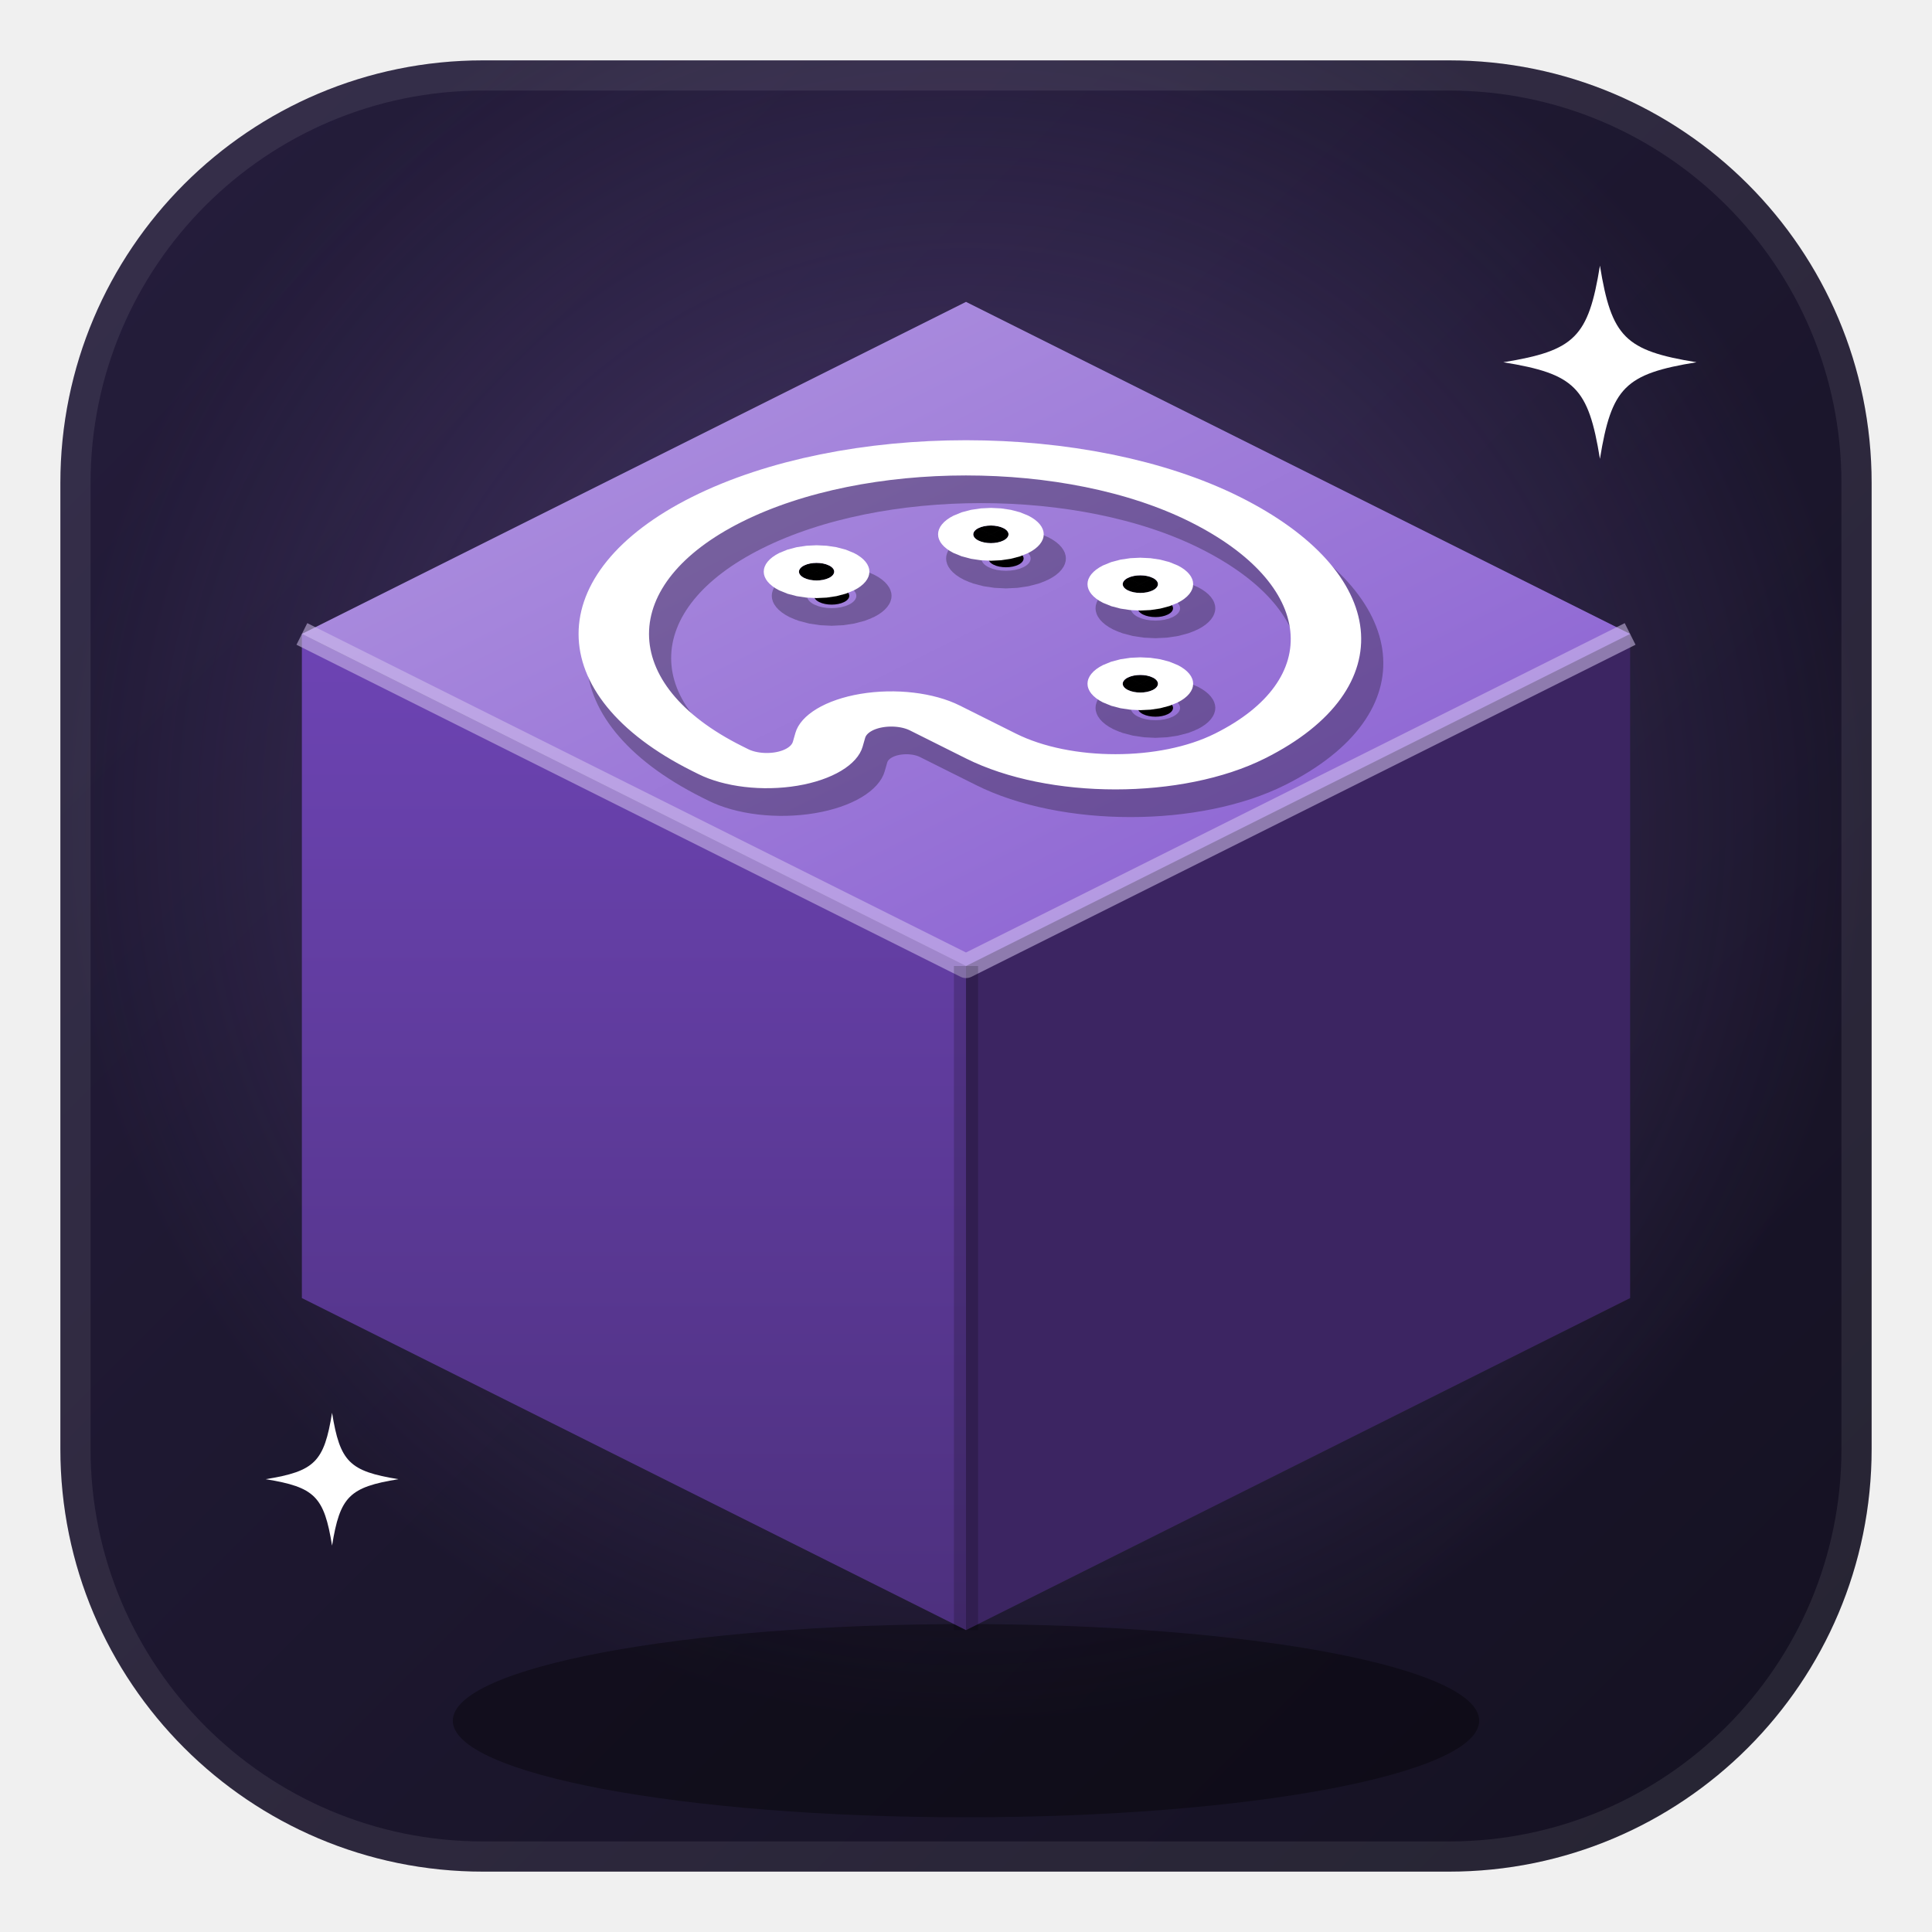
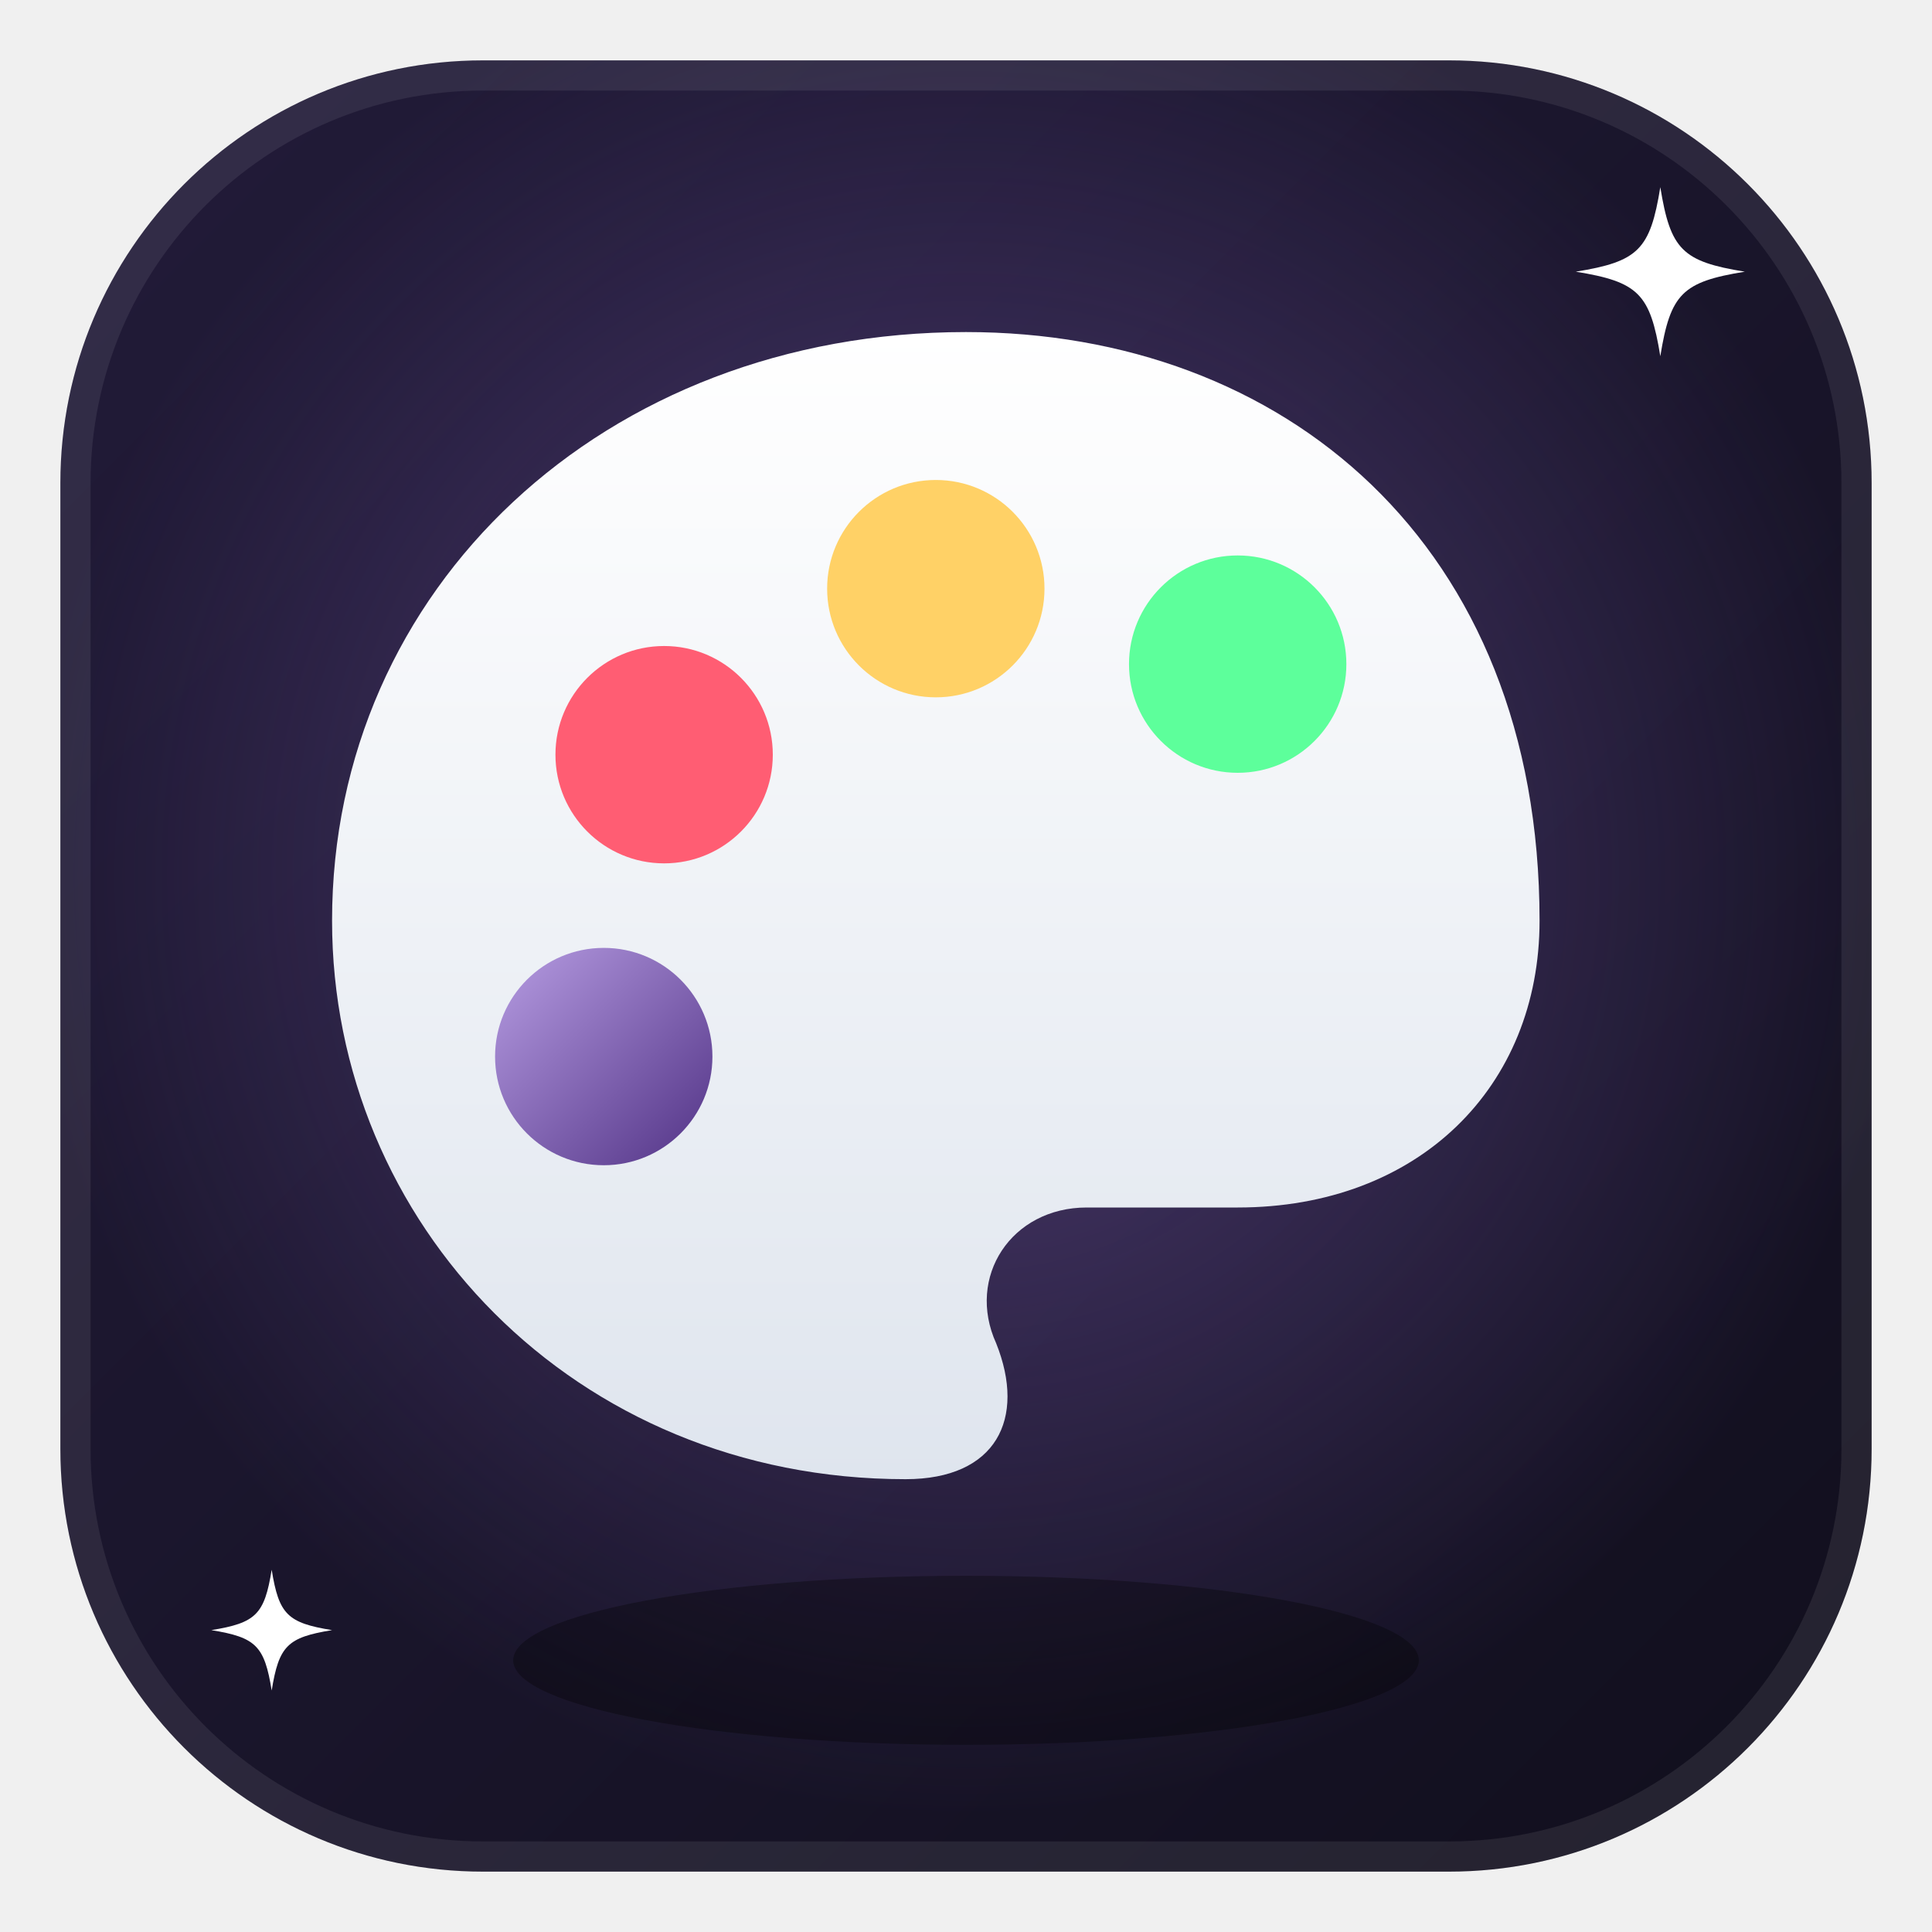
<svg xmlns="http://www.w3.org/2000/svg" viewBox="0 0 64 64" role="img" aria-hidden="true">
  <defs>
    <linearGradient id="bg" x1="0" y1="0" x2="1" y2="1">
-       <stop offset="0" stop-color="#251d3c" />
-       <stop offset="1" stop-color="#141121" />
+       <stop offset="0" stop-color="#221b39" />
+       <stop offset="1" stop-color="#110f1d" />
    </linearGradient>
-     <radialGradient id="halo" cx=".5" cy=".42" r=".5">
-       <stop offset="0" stop-color="#9671d6" stop-opacity=".38" />
+     <radialGradient id="halo" cx=".5" cy=".45" r=".52">
+       <stop offset="0" stop-color="#9671d6" stop-opacity=".42" />
      <stop offset="1" stop-color="#9671d6" stop-opacity="0" />
    </radialGradient>
-     <linearGradient id="it" x1="0" y1="0" x2="1" y2="1">
-       <stop offset="0" stop-color="#b398e1" />
-       <stop offset="1" stop-color="#865bd0" />
+     <linearGradient id="im" x1="0" y1="0" x2="1" y2="1">
+       <stop offset="0" stop-color="#b79de3" />
+       <stop offset="1" stop-color="#513285" />
    </linearGradient>
-     <linearGradient id="il" x1="0" y1="0" x2="0" y2="1">
-       <stop offset="0" stop-color="#6d44b4" />
-       <stop offset="1" stop-color="#4d307e" />
+     <linearGradient id="iv" x1="0" y1="0" x2="0" y2="1">
+       <stop offset="0" stop-color="#b79de3" />
+       <stop offset="1" stop-color="#7c4dcc" />
    </linearGradient>
-     <linearGradient id="ish" x1="0" y1="0" x2="1" y2="0">
+     <linearGradient id="iw" x1="0" y1="0" x2="0" y2="1">
+       <stop offset="0" stop-color="#ffffff" />
+       <stop offset="1" stop-color="#dfe5ee" />
+     </linearGradient>
+     <linearGradient id="ig" x1="0" y1="0" x2="0" y2="1">
+       <stop offset="0" stop-color="#ffe08a" />
+       <stop offset="1" stop-color="#f2a62b" />
+     </linearGradient>
+     <radialGradient id="ih" cx=".3" cy=".25" r=".7">
+       <stop offset="0" stop-color="#fff" stop-opacity=".55" />
+       <stop offset="1" stop-color="#fff" stop-opacity="0" />
+     </radialGradient>
+     <linearGradient id="is" x1="0" y1="0" x2="1" y2="0">
      <stop offset="0" stop-color="#fff" stop-opacity="0" />
-       <stop offset=".5" stop-color="#fff" stop-opacity=".55" />
+       <stop offset=".5" stop-color="#fff" stop-opacity=".6" />
      <stop offset="1" stop-color="#fff" stop-opacity="0" />
    </linearGradient>
-     <clipPath id="ic">
-       <path d="M32 10 L54 21 L32 32 L10 21 Z" />
-     </clipPath>
  </defs>
-   <style>.ibob,.ishadow{transform-box:fill-box;transform-origin:50% 50%}@keyframes ib{0%,100%{transform:translateY(0)}50%{transform:translateY(-2.2px)}}@keyframes isd{0%,100%{transform:scaleX(1);opacity:.35}50%{transform:scaleX(.86);opacity:.22}}@keyframes is{0%,55%{transform:translateX(0)}100%{transform:translateX(78px)}}@keyframes ig{0%,100%{opacity:.9}50%{opacity:1}}.ibob{animation:ib 4.2s ease-in-out infinite}.ishadow{animation:isd 4.2s ease-in-out infinite}.ishine{animation:is 5.5s ease-in-out infinite}.iglow{animation:ig 4.2s ease-in-out infinite}.sp{transform-box:fill-box;transform-origin:50% 50%;animation:tw 3.2s ease-in-out infinite}@keyframes tw{0%,100%{opacity:.15;transform:scale(.4) rotate(0)}50%{opacity:.95;transform:scale(1) rotate(45deg)}}@media (prefers-reduced-motion:reduce){*{animation:none!important}}</style>
+   <style>.ifl,.ipu,.ibl,.isp,.iwg,.iri,.isd,.ipop{transform-box:fill-box;transform-origin:50% 50%}.igr{transform-box:fill-box;transform-origin:50% 100%}@keyframes ifl{0%,100%{transform:translateY(0)}50%{transform:translateY(-2px)}}.ifl{animation:ifl 4.2s ease-in-out infinite}@keyframes isd{0%,100%{transform:scaleX(1);opacity:.32}50%{transform:scaleX(.85);opacity:.2}}.isd{animation:isd 4.2s ease-in-out infinite}@keyframes ipu{0%,100%{opacity:.55}50%{opacity:1}}.ipu{animation:ipu 2.4s ease-in-out infinite}@keyframes ibl{0%,44%,56%,100%{opacity:1}50%{opacity:.15}}.ibl{animation:ibl 3s steps(1,end) infinite}@keyframes isp{to{transform:rotate(360deg)}}.isp{animation:isp 14s linear infinite}@keyframes iwg{0%,100%{transform:rotate(-6deg)}50%{transform:rotate(6deg)}}.iwg{animation:iwg 3.4s ease-in-out infinite}@keyframes iri{0%{transform:translateY(2px);opacity:.7}100%{transform:translateY(-3.5px);opacity:1}}.iri{animation:iri 1.6s ease-in-out infinite alternate}@keyframes igr{0%,100%{transform:scaleY(.55)}50%{transform:scaleY(1)}}.igr{animation:igr 2.8s ease-in-out infinite}@keyframes ipop{0%,100%{transform:scale(.9)}50%{transform:scale(1.08)}}.ipop{animation:ipop 2.6s ease-in-out infinite}@keyframes ish{0%,60%{transform:translateX(-30px)}100%{transform:translateX(70px)}}.ish{animation:ish 5s ease-in-out infinite}@keyframes idash{to{stroke-dashoffset:-40}}.idash{animation:idash 2.4s linear infinite}@keyframes isw{0%,100%{transform:rotate(-50deg)}50%{transform:rotate(35deg)}}.tw{transform-box:fill-box;transform-origin:50% 50%;animation:tw 3.2s ease-in-out infinite}@keyframes tw{0%,100%{opacity:.15;transform:scale(.4) rotate(0)}50%{opacity:.95;transform:scale(1) rotate(45deg)}}@media (prefers-reduced-motion:reduce){*{animation:none!important}}</style>
  <rect x="2" y="2" width="60" height="60" rx="14" fill="url(#bg)" />
  <rect x="2" y="2" width="60" height="60" rx="14" fill="url(#halo)" />
  <rect x="2.5" y="2.5" width="59" height="59" rx="13.5" fill="none" stroke="#fff" stroke-opacity=".08" />
-   <g class="ibob">
-     <ellipse cx="32" cy="57" rx="17" ry="3.2" fill="#000" opacity=".35" class="ishadow" />
-     <path d="M10 21 L32 32 V54 L10 43 Z" fill="url(#il)" />
-     <path d="M54 21 L32 32 V54 L54 43 Z" fill="#3c2562" />
-     <path d="M32 10 L54 21 L32 32 L10 21 Z" fill="url(#it)" />
-     <path d="M10 21 L32 32 L54 21" fill="none" stroke="#d1c1ed" stroke-opacity=".55" stroke-width=".8" stroke-linejoin="round" />
-     <path d="M32 32 V54" stroke="#000" stroke-opacity=".18" stroke-width=".8" />
-     <g clip-path="url(#ic)">
-       <rect class="ishine" x="-14" y="6" width="14" height="30" fill="url(#ish)" transform="skewX(-25)" />
-     </g>
-     <g transform="translate(.5 .8)">
-       <g transform="matrix(0.825 0.4125 -0.825 0.4125 32 11.100)" fill="none" stroke="#000" stroke-opacity=".28" stroke-width="2.4" stroke-linecap="round" stroke-linejoin="round">
-         <path d="M12 22a1 1 0 0 1 0-20 10 9 0 0 1 10 9 5 5 0 0 1-5 5h-2.25a1.75 1.75 0 0 0-1.4 2.8l.3.4a1.75 1.75 0 0 1-1.4 2.8z" />
-         <circle cx="13.5" cy="6.5" r=".5" fill="currentColor" />
-         <circle cx="17.5" cy="10.5" r=".5" fill="currentColor" />
-         <circle cx="6.5" cy="12.5" r=".5" fill="currentColor" />
-         <circle cx="8.5" cy="7.5" r=".5" fill="currentColor" />
-       </g>
-     </g>
-     <g class="iglow" transform="matrix(0.825 0.4125 -0.825 0.4125 32 11.100)" fill="none" stroke="#fff" stroke-width="2" stroke-linecap="round" stroke-linejoin="round">
-       <path d="M12 22a1 1 0 0 1 0-20 10 9 0 0 1 10 9 5 5 0 0 1-5 5h-2.25a1.75 1.75 0 0 0-1.4 2.8l.3.4a1.75 1.75 0 0 1-1.4 2.8z" />
-       <circle cx="13.5" cy="6.5" r=".5" fill="currentColor" />
-       <circle cx="17.5" cy="10.5" r=".5" fill="currentColor" />
-       <circle cx="6.5" cy="12.5" r=".5" fill="currentColor" />
-       <circle cx="8.5" cy="7.5" r=".5" fill="currentColor" />
-     </g>
+   <ellipse class="isd" cx="32" cy="55" rx="15" ry="2.8" fill="#000" opacity=".32" />
+   <g class="ifl">
+     <path d="M32 11c-12 0-21 8.5-21 19.5 0 10 8 18.5 19 18.5 3 0 4-2 3-4.5-1-2.2.5-4.5 3-4.5h5c6 0 10-4 10-9.5C51 18 42.5 11 32 11z" fill="url(#iw)" />
+     <circle class="ipop" cx="22" cy="25" r="3.6" fill="#ff5d73" />
+     <circle class="ipop" style="animation-delay:0.5s" cx="31" cy="19.5" r="3.6" fill="#ffd166" />
+     <circle class="ipop" style="animation-delay:1s" cx="41" cy="22" r="3.6" fill="#5dff9b" />
+     <circle class="ipop" style="animation-delay:1.5s" cx="20" cy="35" r="3.6" fill="url(#im)" />
  </g>
-   <g transform="translate(53 12) scale(.32)">
-     <path class="sp" d="M0 -10 C1.2 -2.6 2.6 -1.2 10 0 C2.6 1.2 1.2 2.6 0 10 C-1.2 2.6 -2.6 1.2 -10 0 C-2.6 -1.2 -1.2 -2.6 0 -10Z" fill="#fff" />
+   <g transform="translate(55 9) scale(.28)">
+     <path class="tw" d="M0 -10 C1.2 -2.6 2.6 -1.2 10 0 C2.6 1.2 1.2 2.6 0 10 C-1.2 2.6 -2.6 1.2 -10 0 C-2.6 -1.2 -1.2 -2.6 0 -10Z" fill="#fff" />
  </g>
-   <g transform="translate(11 49) scale(.22)">
-     <path class="sp" style="animation-delay:1.4s" d="M0 -10 C1.2 -2.6 2.6 -1.2 10 0 C2.6 1.2 1.2 2.6 0 10 C-1.2 2.6 -2.6 1.2 -10 0 C-2.6 -1.2 -1.2 -2.6 0 -10Z" fill="#fff" />
+   <g transform="translate(9 54) scale(.2)">
+     <path class="tw" style="animation-delay:1.4s" d="M0 -10 C1.2 -2.6 2.6 -1.2 10 0 C2.6 1.2 1.2 2.6 0 10 C-1.2 2.6 -2.6 1.2 -10 0 C-2.6 -1.2 -1.2 -2.6 0 -10Z" fill="#fff" />
  </g>
</svg>
